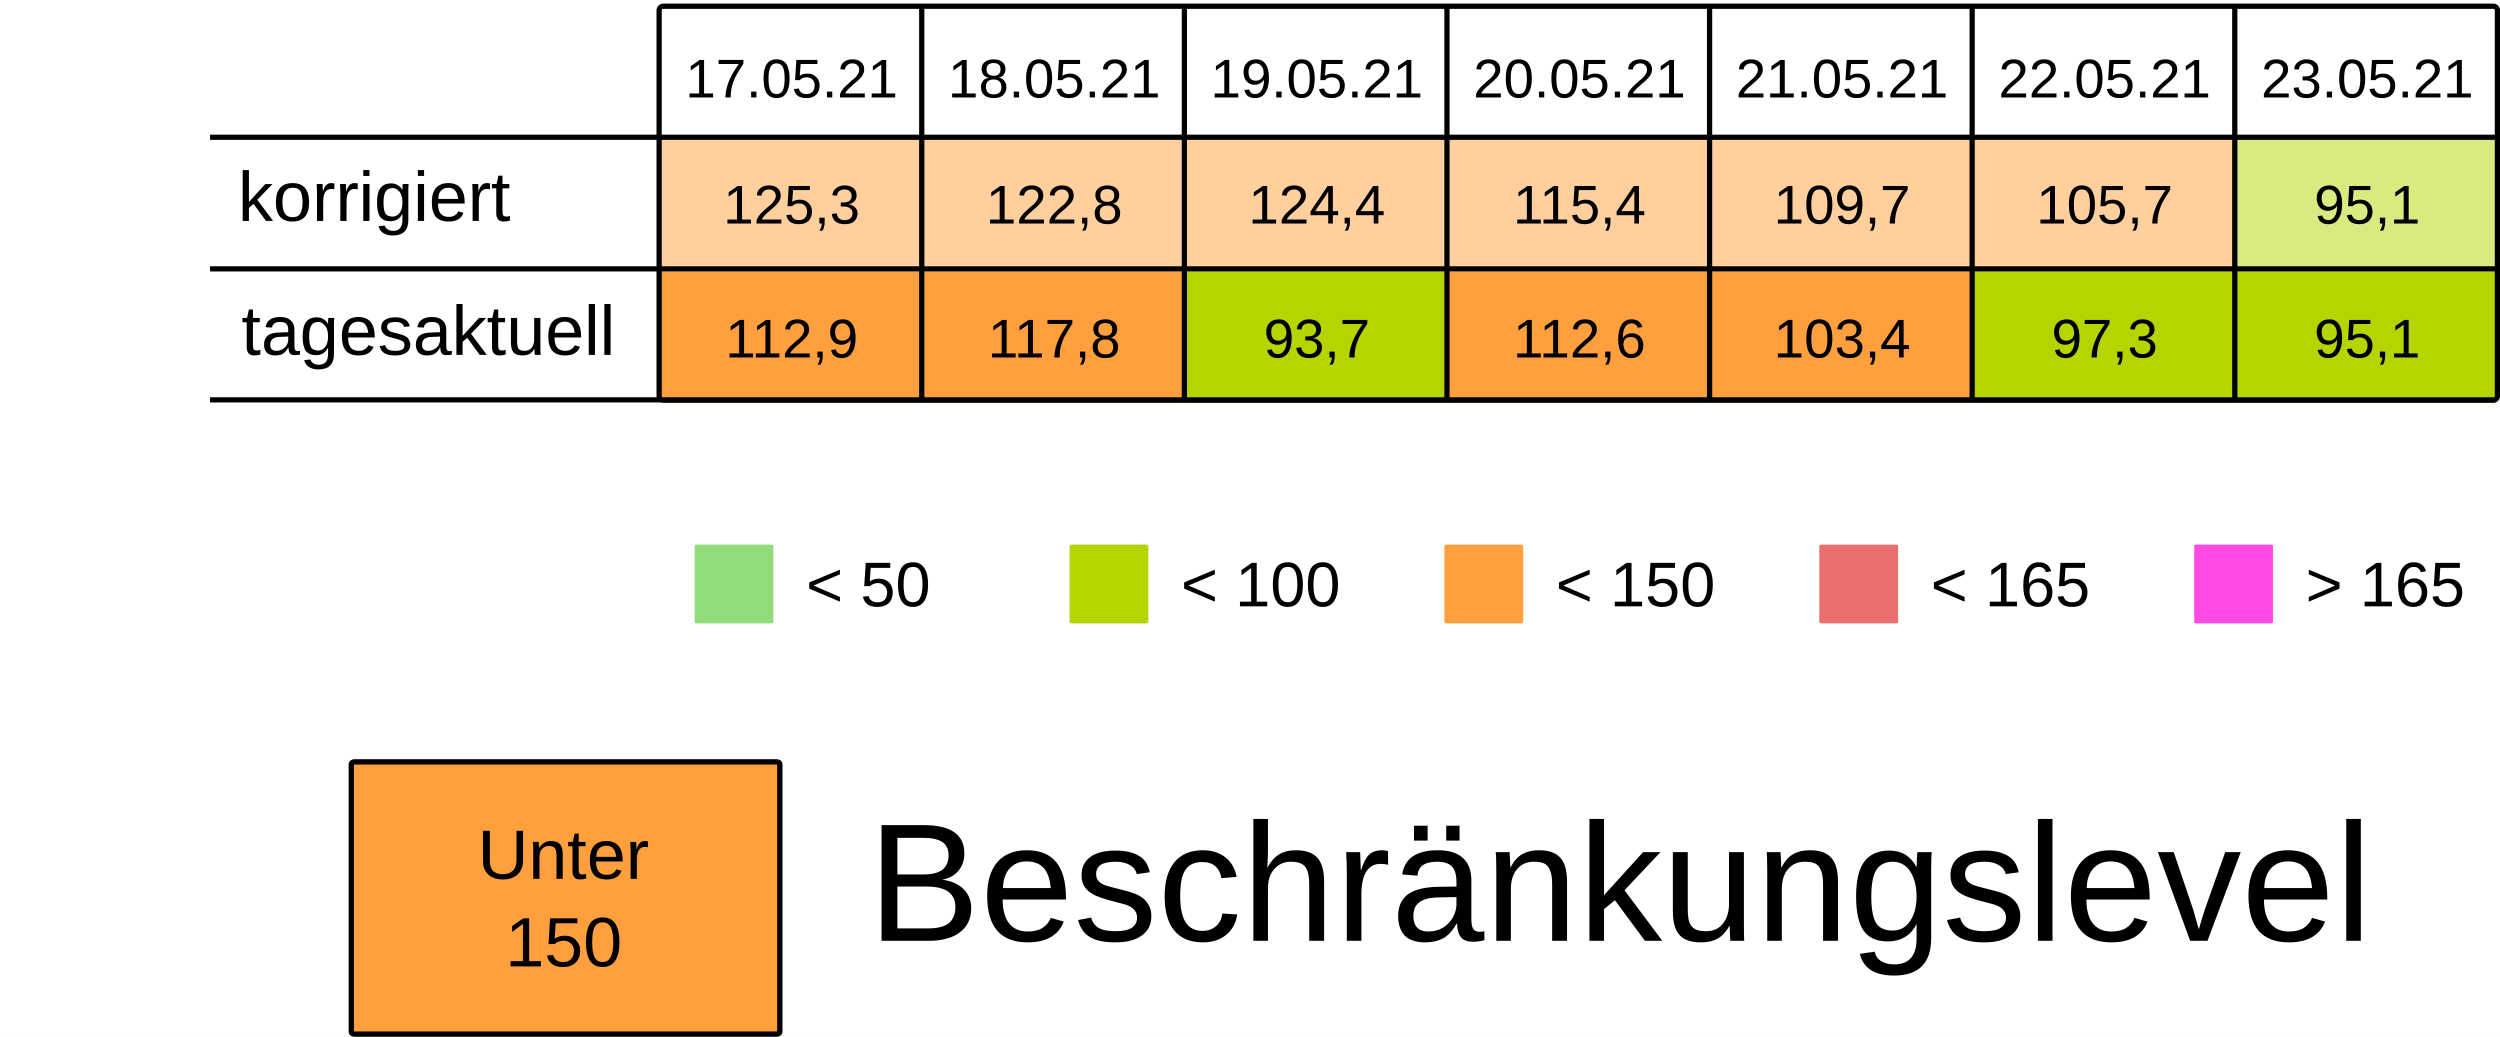
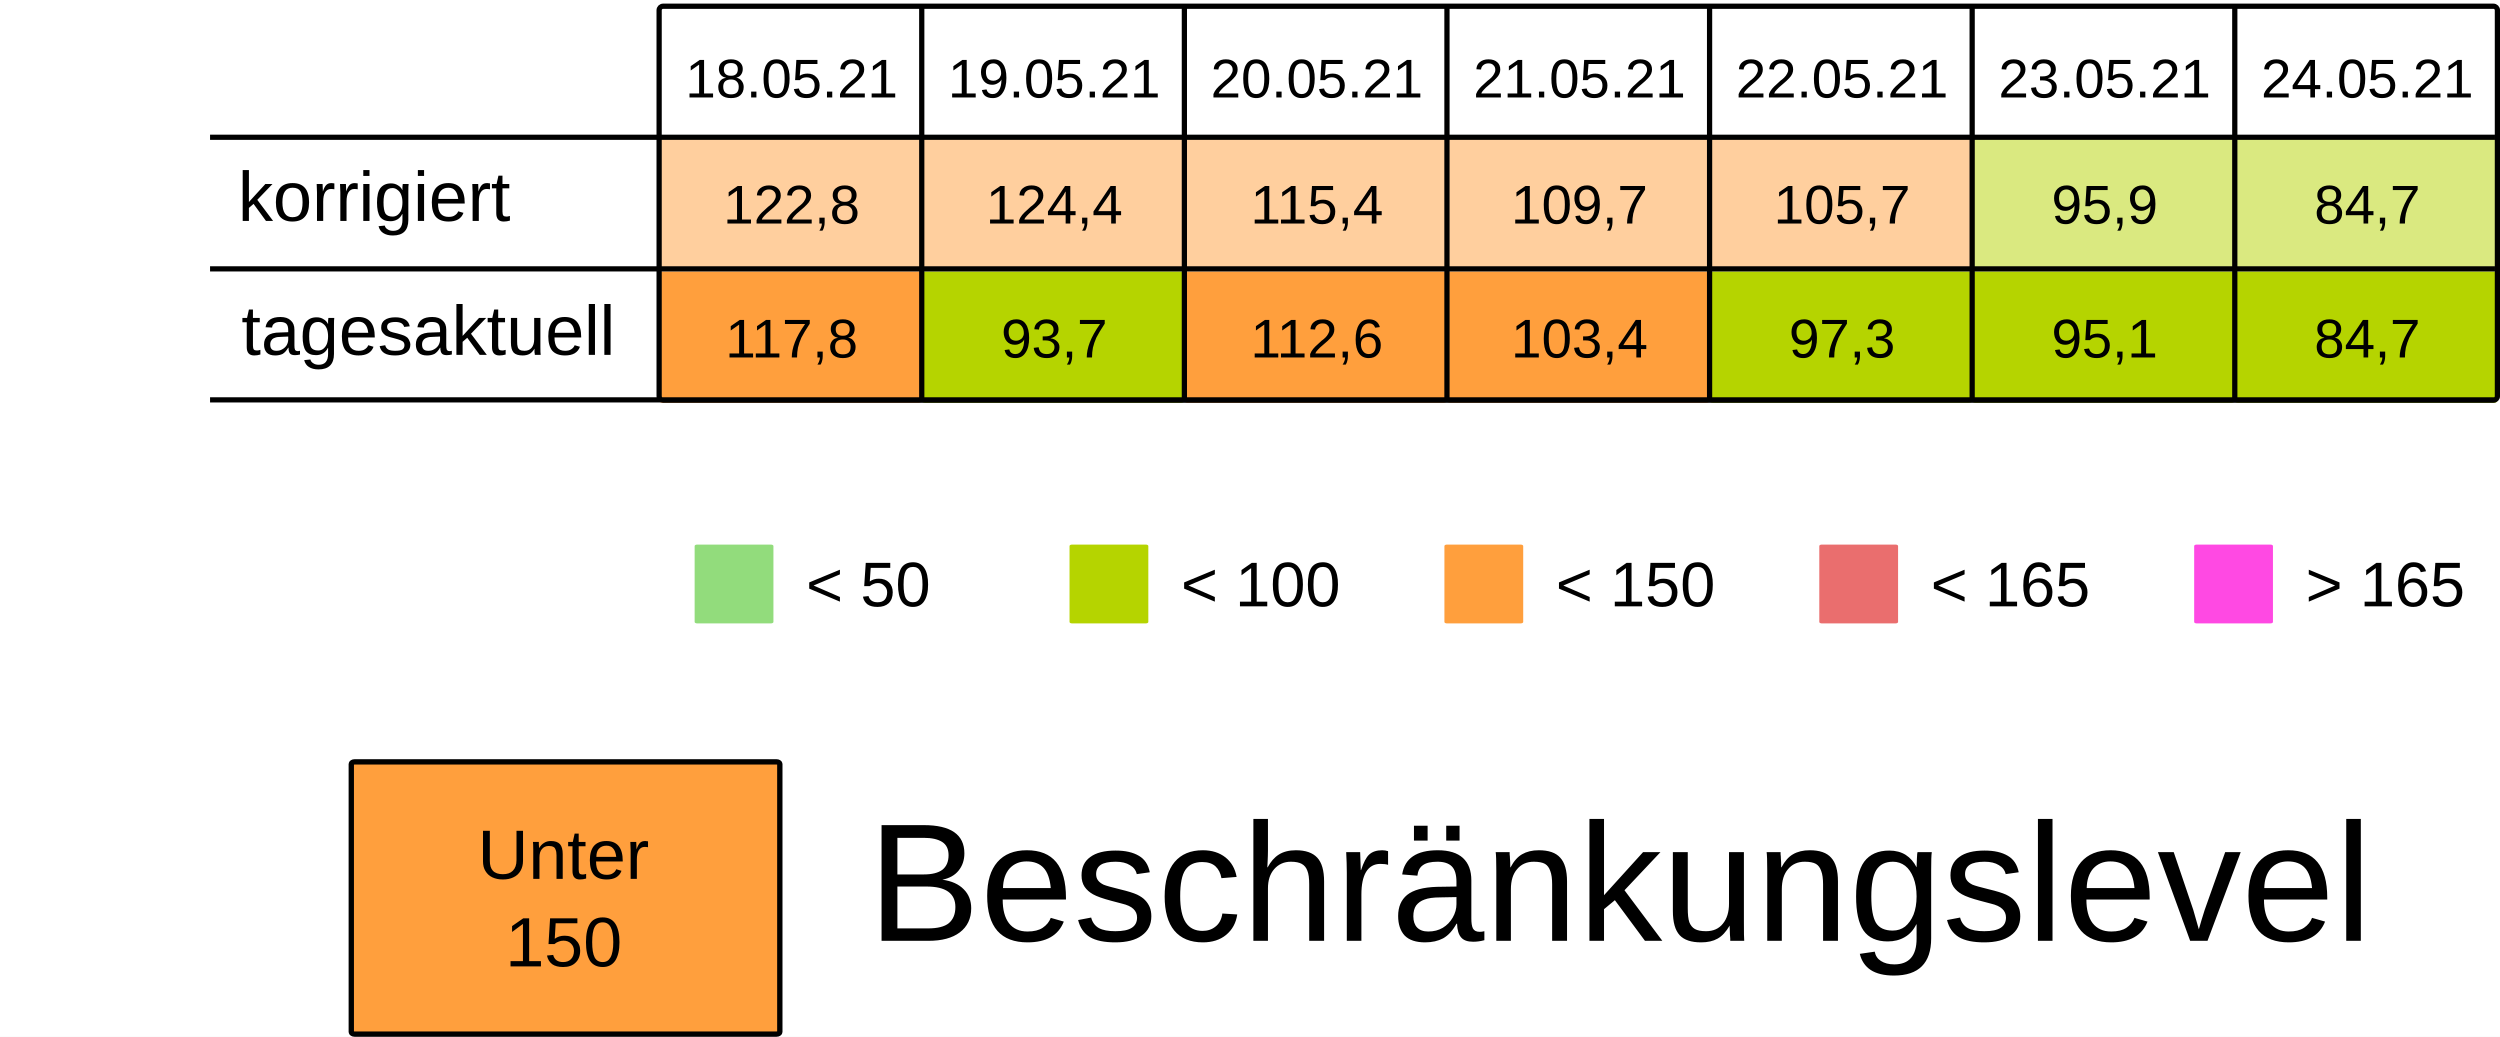
<svg xmlns="http://www.w3.org/2000/svg" viewBox="0 0 125.94 52.229" height="197.399" width="475.994">
  <rect width="100%" height="100%" x="-.001" fill="#fff" />
  <g transform="translate(-13.231 -25.355)">
    <rect ry=".106" rx=".169" y="32.284" x="46.434" height="6.615" width="13.229" fill="#ff9f3d7F" />
    <rect ry=".106" rx=".169" y="32.284" x="59.664" height="6.615" width="13.229" fill="#ff9f3d7F" />
    <rect ry=".106" rx=".169" y="32.284" x="72.893" height="6.615" width="13.229" fill="#ff9f3d7F" />
    <rect ry=".106" rx=".169" y="32.284" x="86.122" height="6.615" width="13.229" fill="#ff9f3d7F" />
    <rect ry=".106" rx=".169" y="32.284" x="99.351" height="6.615" width="13.229" fill="#ff9f3d7F" />
-     <rect ry=".106" rx=".169" y="32.284" x="112.58" height="6.615" width="13.229" fill="#ff9f3d7F" />
+     <rect ry=".106" rx=".169" y="32.284" x="112.58" height="6.615" width="13.229" fill="#B5D4007F" />
    <rect ry=".106" rx=".169" y="32.284" x="125.809" height="6.615" width="13.229" fill="#B5D4007F" />
    <text y="30.266" x="53.113" style="line-height:125%;-inkscape-font-specification:Arial;text-align:center" font-weight="400" font-size="2.749" letter-spacing="0" word-spacing="0" font-family="Arial" text-anchor="middle" stroke-width=".064">
-       <tspan style="text-align:center" y="30.266" x="53.113">17.05.21</tspan>
+       <tspan style="text-align:center" y="30.266" x="53.113">18.05.21</tspan>
    </text>
    <text y="30.266" x="66.342" style="line-height:125%;-inkscape-font-specification:Arial;text-align:center" font-weight="400" font-size="2.749" letter-spacing="0" word-spacing="0" font-family="Arial" text-anchor="middle" stroke-width=".064">
-       <tspan style="text-align:center" y="30.266" x="66.342">18.05.21</tspan>
+       <tspan style="text-align:center" y="30.266" x="66.342">19.05.21</tspan>
    </text>
    <text y="30.266" x="79.571" style="line-height:125%;-inkscape-font-specification:Arial;text-align:center" font-weight="400" font-size="2.749" letter-spacing="0" word-spacing="0" font-family="Arial" text-anchor="middle" stroke-width=".064">
-       <tspan style="text-align:center" y="30.266" x="79.571">19.05.21</tspan>
+       <tspan style="text-align:center" y="30.266" x="79.571">20.05.21</tspan>
    </text>
    <text y="30.266" x="92.8" style="line-height:125%;-inkscape-font-specification:Arial;text-align:center" font-weight="400" font-size="2.749" letter-spacing="0" word-spacing="0" font-family="Arial" text-anchor="middle" stroke-width=".064">
-       <tspan style="text-align:center" y="30.266" x="92.8">20.05.21</tspan>
+       <tspan style="text-align:center" y="30.266" x="92.8">21.05.21</tspan>
    </text>
    <text y="30.266" x="106.029" style="line-height:125%;-inkscape-font-specification:Arial;text-align:center" font-weight="400" font-size="2.749" letter-spacing="0" word-spacing="0" font-family="Arial" text-anchor="middle" stroke-width=".064">
-       <tspan style="text-align:center" y="30.266" x="106.029">21.05.21</tspan>
+       <tspan style="text-align:center" y="30.266" x="106.029">22.05.21</tspan>
    </text>
    <text y="30.266" x="119.258" style="line-height:125%;-inkscape-font-specification:Arial;text-align:center" font-weight="400" font-size="2.749" letter-spacing="0" word-spacing="0" font-family="Arial" text-anchor="middle" stroke-width=".064">
-       <tspan style="text-align:center" y="30.266" x="119.258">22.05.21</tspan>
+       <tspan style="text-align:center" y="30.266" x="119.258">23.05.21</tspan>
    </text>
    <text y="30.266" x="132.488" style="line-height:125%;-inkscape-font-specification:Arial;text-align:center" font-weight="400" font-size="2.749" letter-spacing="0" word-spacing="0" font-family="Arial" text-anchor="middle" stroke-width=".064">
-       <tspan style="text-align:center" y="30.266" x="132.488">23.05.21</tspan>
+       <tspan style="text-align:center" y="30.266" x="132.488">24.05.21</tspan>
    </text>
    <text y="36.616" x="53.113" style="line-height:125%;-inkscape-font-specification:Arial;text-align:center" font-weight="400" font-size="2.749" letter-spacing="0" word-spacing="0" font-family="Arial" text-anchor="middle" stroke-width=".064">
-       <tspan style="text-align:center" y="36.616" x="53.113">125,3</tspan>
+       <tspan style="text-align:center" y="36.616" x="53.113">122,8</tspan>
    </text>
    <text y="36.616" x="66.342" style="line-height:125%;-inkscape-font-specification:Arial;text-align:center" font-weight="400" font-size="2.749" letter-spacing="0" word-spacing="0" font-family="Arial" text-anchor="middle" stroke-width=".064">
-       <tspan style="text-align:center" y="36.616" x="66.342">122,8</tspan>
+       <tspan style="text-align:center" y="36.616" x="66.342">124,4</tspan>
    </text>
    <text y="36.616" x="79.571" style="line-height:125%;-inkscape-font-specification:Arial;text-align:center" font-weight="400" font-size="2.749" letter-spacing="0" word-spacing="0" font-family="Arial" text-anchor="middle" stroke-width=".064">
-       <tspan style="text-align:center" y="36.616" x="79.571">124,4</tspan>
+       <tspan style="text-align:center" y="36.616" x="79.571">115,4</tspan>
    </text>
    <text y="36.616" x="92.8" style="line-height:125%;-inkscape-font-specification:Arial;text-align:center" font-weight="400" font-size="2.749" letter-spacing="0" word-spacing="0" font-family="Arial" text-anchor="middle" stroke-width=".064">
-       <tspan style="text-align:center" y="36.616" x="92.8">115,4</tspan>
+       <tspan style="text-align:center" y="36.616" x="92.8">109,7</tspan>
    </text>
    <text y="36.616" x="106.029" style="line-height:125%;-inkscape-font-specification:Arial;text-align:center" font-weight="400" font-size="2.749" letter-spacing="0" word-spacing="0" font-family="Arial" text-anchor="middle" stroke-width=".064">
-       <tspan style="text-align:center" y="36.616" x="106.029">109,7</tspan>
+       <tspan style="text-align:center" y="36.616" x="106.029">105,7</tspan>
    </text>
    <text y="36.616" x="119.258" style="line-height:125%;-inkscape-font-specification:Arial;text-align:center" font-weight="400" font-size="2.749" letter-spacing="0" word-spacing="0" font-family="Arial" text-anchor="middle" stroke-width=".064">
-       <tspan style="text-align:center" y="36.616" x="119.258">105,7</tspan>
+       <tspan style="text-align:center" y="36.616" x="119.258">95,9</tspan>
    </text>
    <text y="36.616" x="132.488" style="line-height:125%;-inkscape-font-specification:Arial;text-align:center" font-weight="400" font-size="2.749" letter-spacing="0" word-spacing="0" font-family="Arial" text-anchor="middle" stroke-width=".064">
-       <tspan style="text-align:center" y="36.616" x="132.488">95,1</tspan>
+       <tspan style="text-align:center" y="36.616" x="132.488">84,7</tspan>
    </text>
    <rect ry=".071" rx=".12" y="52.79" x="48.224" height="3.969" width="3.969" fill="#92dc7c" />
    <text y="55.896" x="53.84" style="line-height:125%;-inkscape-font-specification:Arial" font-weight="400" font-size="3.175" letter-spacing="0" word-spacing="0" font-family="Arial" stroke-width=".265">
      <tspan y="55.896" x="53.84">&lt; 50</tspan>
    </text>
    <rect ry=".071" rx=".12" y="52.79" x="67.11" height="3.969" width="3.969" fill="#B5D400" />
    <text y="55.896" x="72.726" style="line-height:125%;-inkscape-font-specification:Arial" font-weight="400" font-size="3.175" letter-spacing="0" word-spacing="0" font-family="Arial" stroke-width=".265">
      <tspan y="55.896" x="72.726">&lt; 100</tspan>
    </text>
    <rect ry=".071" rx=".12" y="52.79" x="104.88" height="3.969" width="3.969" fill="#ea6e6e" />
    <text y="55.896" x="110.496" style="line-height:125%;-inkscape-font-specification:Arial" font-weight="400" font-size="3.175" letter-spacing="0" word-spacing="0" font-family="Arial" stroke-width=".265">
      <tspan y="55.896" x="110.496">&lt; 165</tspan>
    </text>
    <rect ry=".071" rx=".12" y="52.79" x="123.765" height="3.969" width="3.969" fill="#FF49E3" />
    <text y="55.896" x="129.381" style="line-height:125%;-inkscape-font-specification:Arial" font-weight="400" font-size="3.175" letter-spacing="0" word-spacing="0" font-family="Arial" stroke-width=".265">
      <tspan y="55.896" x="129.381">&gt; 165</tspan>
    </text>
    <rect ry=".071" rx=".12" y="52.79" x="85.995" height="3.969" width="3.969" fill="#ff9f3d" />
    <text y="55.896" x="91.61" style="line-height:125%;-inkscape-font-specification:Arial" font-weight="400" font-size="3.175" letter-spacing="0" word-spacing="0" font-family="Arial" stroke-width=".265">
      <tspan y="55.896" x="91.61">&lt; 150</tspan>
    </text>
    <rect ry=".106" rx=".169" y="39.031" x="46.435" height="6.615" width="13.229" fill="#ff9f3d" />
-     <rect ry=".106" rx=".169" y="39.031" x="59.665" height="6.615" width="13.229" fill="#ff9f3d" />
-     <rect ry=".106" rx=".169" y="39.031" x="72.894" height="6.615" width="13.229" fill="#B5D400" />
+     <rect ry=".106" rx=".169" y="39.031" x="59.665" height="6.615" width="13.229" fill="#B5D400" />
+     <rect ry=".106" rx=".169" y="39.031" x="72.894" height="6.615" width="13.229" fill="#ff9f3d" />
    <rect ry=".106" rx=".169" y="39.031" x="86.123" height="6.615" width="13.229" fill="#ff9f3d" />
-     <rect ry=".106" rx=".169" y="39.031" x="99.352" height="6.615" width="13.229" fill="#ff9f3d" />
+     <rect ry=".106" rx=".169" y="39.031" x="99.352" height="6.615" width="13.229" fill="#B5D400" />
    <rect ry=".106" rx=".169" y="39.031" x="112.581" height="6.615" width="13.229" fill="#B5D400" />
    <rect ry=".106" rx=".169" y="39.031" x="125.81" height="6.615" width="13.229" fill="#B5D400" />
    <text y="43.363" x="53.114" style="line-height:125%;-inkscape-font-specification:Arial;text-align:center" font-weight="400" font-size="2.749" letter-spacing="0" word-spacing="0" font-family="Arial" text-anchor="middle" stroke-width=".064">
-       <tspan style="text-align:center" y="43.363" x="53.114">112,9</tspan>
+       <tspan style="text-align:center" y="43.363" x="53.114">117,8</tspan>
    </text>
    <text y="43.363" x="66.343" style="line-height:125%;-inkscape-font-specification:Arial;text-align:center" font-weight="400" font-size="2.749" letter-spacing="0" word-spacing="0" font-family="Arial" text-anchor="middle" stroke-width=".064">
-       <tspan style="text-align:center" y="43.363" x="66.343">117,8</tspan>
+       <tspan style="text-align:center" y="43.363" x="66.343">93,7</tspan>
    </text>
    <text y="43.363" x="79.572" style="line-height:125%;-inkscape-font-specification:Arial;text-align:center" font-weight="400" font-size="2.749" letter-spacing="0" word-spacing="0" font-family="Arial" text-anchor="middle" stroke-width=".064">
-       <tspan style="text-align:center" y="43.363" x="79.572">93,7</tspan>
+       <tspan style="text-align:center" y="43.363" x="79.572">112,6</tspan>
    </text>
    <text y="43.363" x="92.801" style="line-height:125%;-inkscape-font-specification:Arial;text-align:center" font-weight="400" font-size="2.749" letter-spacing="0" word-spacing="0" font-family="Arial" text-anchor="middle" stroke-width=".064">
-       <tspan style="text-align:center" y="43.363" x="92.801">112,6</tspan>
+       <tspan style="text-align:center" y="43.363" x="92.801">103,4</tspan>
    </text>
    <text y="43.363" x="106.03" style="line-height:125%;-inkscape-font-specification:Arial;text-align:center" font-weight="400" font-size="2.749" letter-spacing="0" word-spacing="0" font-family="Arial" text-anchor="middle" stroke-width=".064">
-       <tspan style="text-align:center" y="43.363" x="106.03">103,4</tspan>
+       <tspan style="text-align:center" y="43.363" x="106.03">97,3</tspan>
    </text>
    <text y="43.363" x="119.259" style="line-height:125%;-inkscape-font-specification:Arial;text-align:center" font-weight="400" font-size="2.749" letter-spacing="0" word-spacing="0" font-family="Arial" text-anchor="middle" stroke-width=".064">
-       <tspan style="text-align:center" y="43.363" x="119.259">97,3</tspan>
+       <tspan style="text-align:center" y="43.363" x="119.259">95,1</tspan>
    </text>
    <text y="43.363" x="132.489" style="line-height:125%;-inkscape-font-specification:Arial;text-align:center" font-weight="400" font-size="2.749" letter-spacing="0" word-spacing="0" font-family="Arial" text-anchor="middle" stroke-width=".064">
-       <tspan style="text-align:center" y="43.363" x="132.489">95,1</tspan>
+       <tspan style="text-align:center" y="43.363" x="132.489">84,7</tspan>
    </text>
    <text style="line-height:125%;-inkscape-font-specification:Arial" x="25.224" y="36.483" font-weight="400" font-size="3.528" font-family="Arial" letter-spacing="0" word-spacing="0" stroke-width=".265">
      <tspan x="25.224" y="36.483">korrigiert</tspan>
    </text>
    <text style="line-height:125%;-inkscape-font-specification:Arial" x="25.396" y="43.23" font-weight="400" font-size="3.528" font-family="Arial" letter-spacing="0" word-spacing="0" stroke-width=".265">
      <tspan x="25.396" y="43.23">tagesaktuell</tspan>
    </text>
    <path d="M59.665 25.802v19.844zm13.23 0v19.844zm13.228 0v19.844zm13.23 0v19.844zm13.228 0v19.844zm13.23 0v19.844zM23.812 32.27h115.096zm0 6.629h115.096zm0 6.6h115.096zm22.823-19.83h92.206c.11 0 .2.09.2.2v19.445a.2.2 0 01-.2.2H46.635a.2.2 0 01-.2-.2V25.869c0-.11.089-.2.2-.2z" fill="none" stroke="#000" stroke-width=".264" />
    <rect ry=".108" rx=".169" y="63.735" x="30.927" height="13.715" width="21.588" fill="#ff9f3d" stroke-miterlimit="0" stroke="#000" stroke-width=".269" />
    <text y="69.629" x="41.626" style="line-height:125%;-inkscape-font-specification:Arial;text-align:center" font-weight="400" font-size="3.528" letter-spacing="0" word-spacing="0" font-family="Arial" text-anchor="middle" stroke-width=".265">
      <tspan style="text-align:center" y="69.629" x="42.1">Unter</tspan>
      <tspan style="text-align:center" y="74.038" x="41.626">150</tspan>
    </text>
    <text style="line-height:125%;-inkscape-font-specification:Arial" x="56.955" y="72.75" font-weight="400" font-size="8.467" font-family="Arial" letter-spacing="0" word-spacing="0" stroke-width=".265">
      <tspan x="56.955" y="72.75">Beschränkungslevel</tspan>
    </text>
  </g>
</svg>
